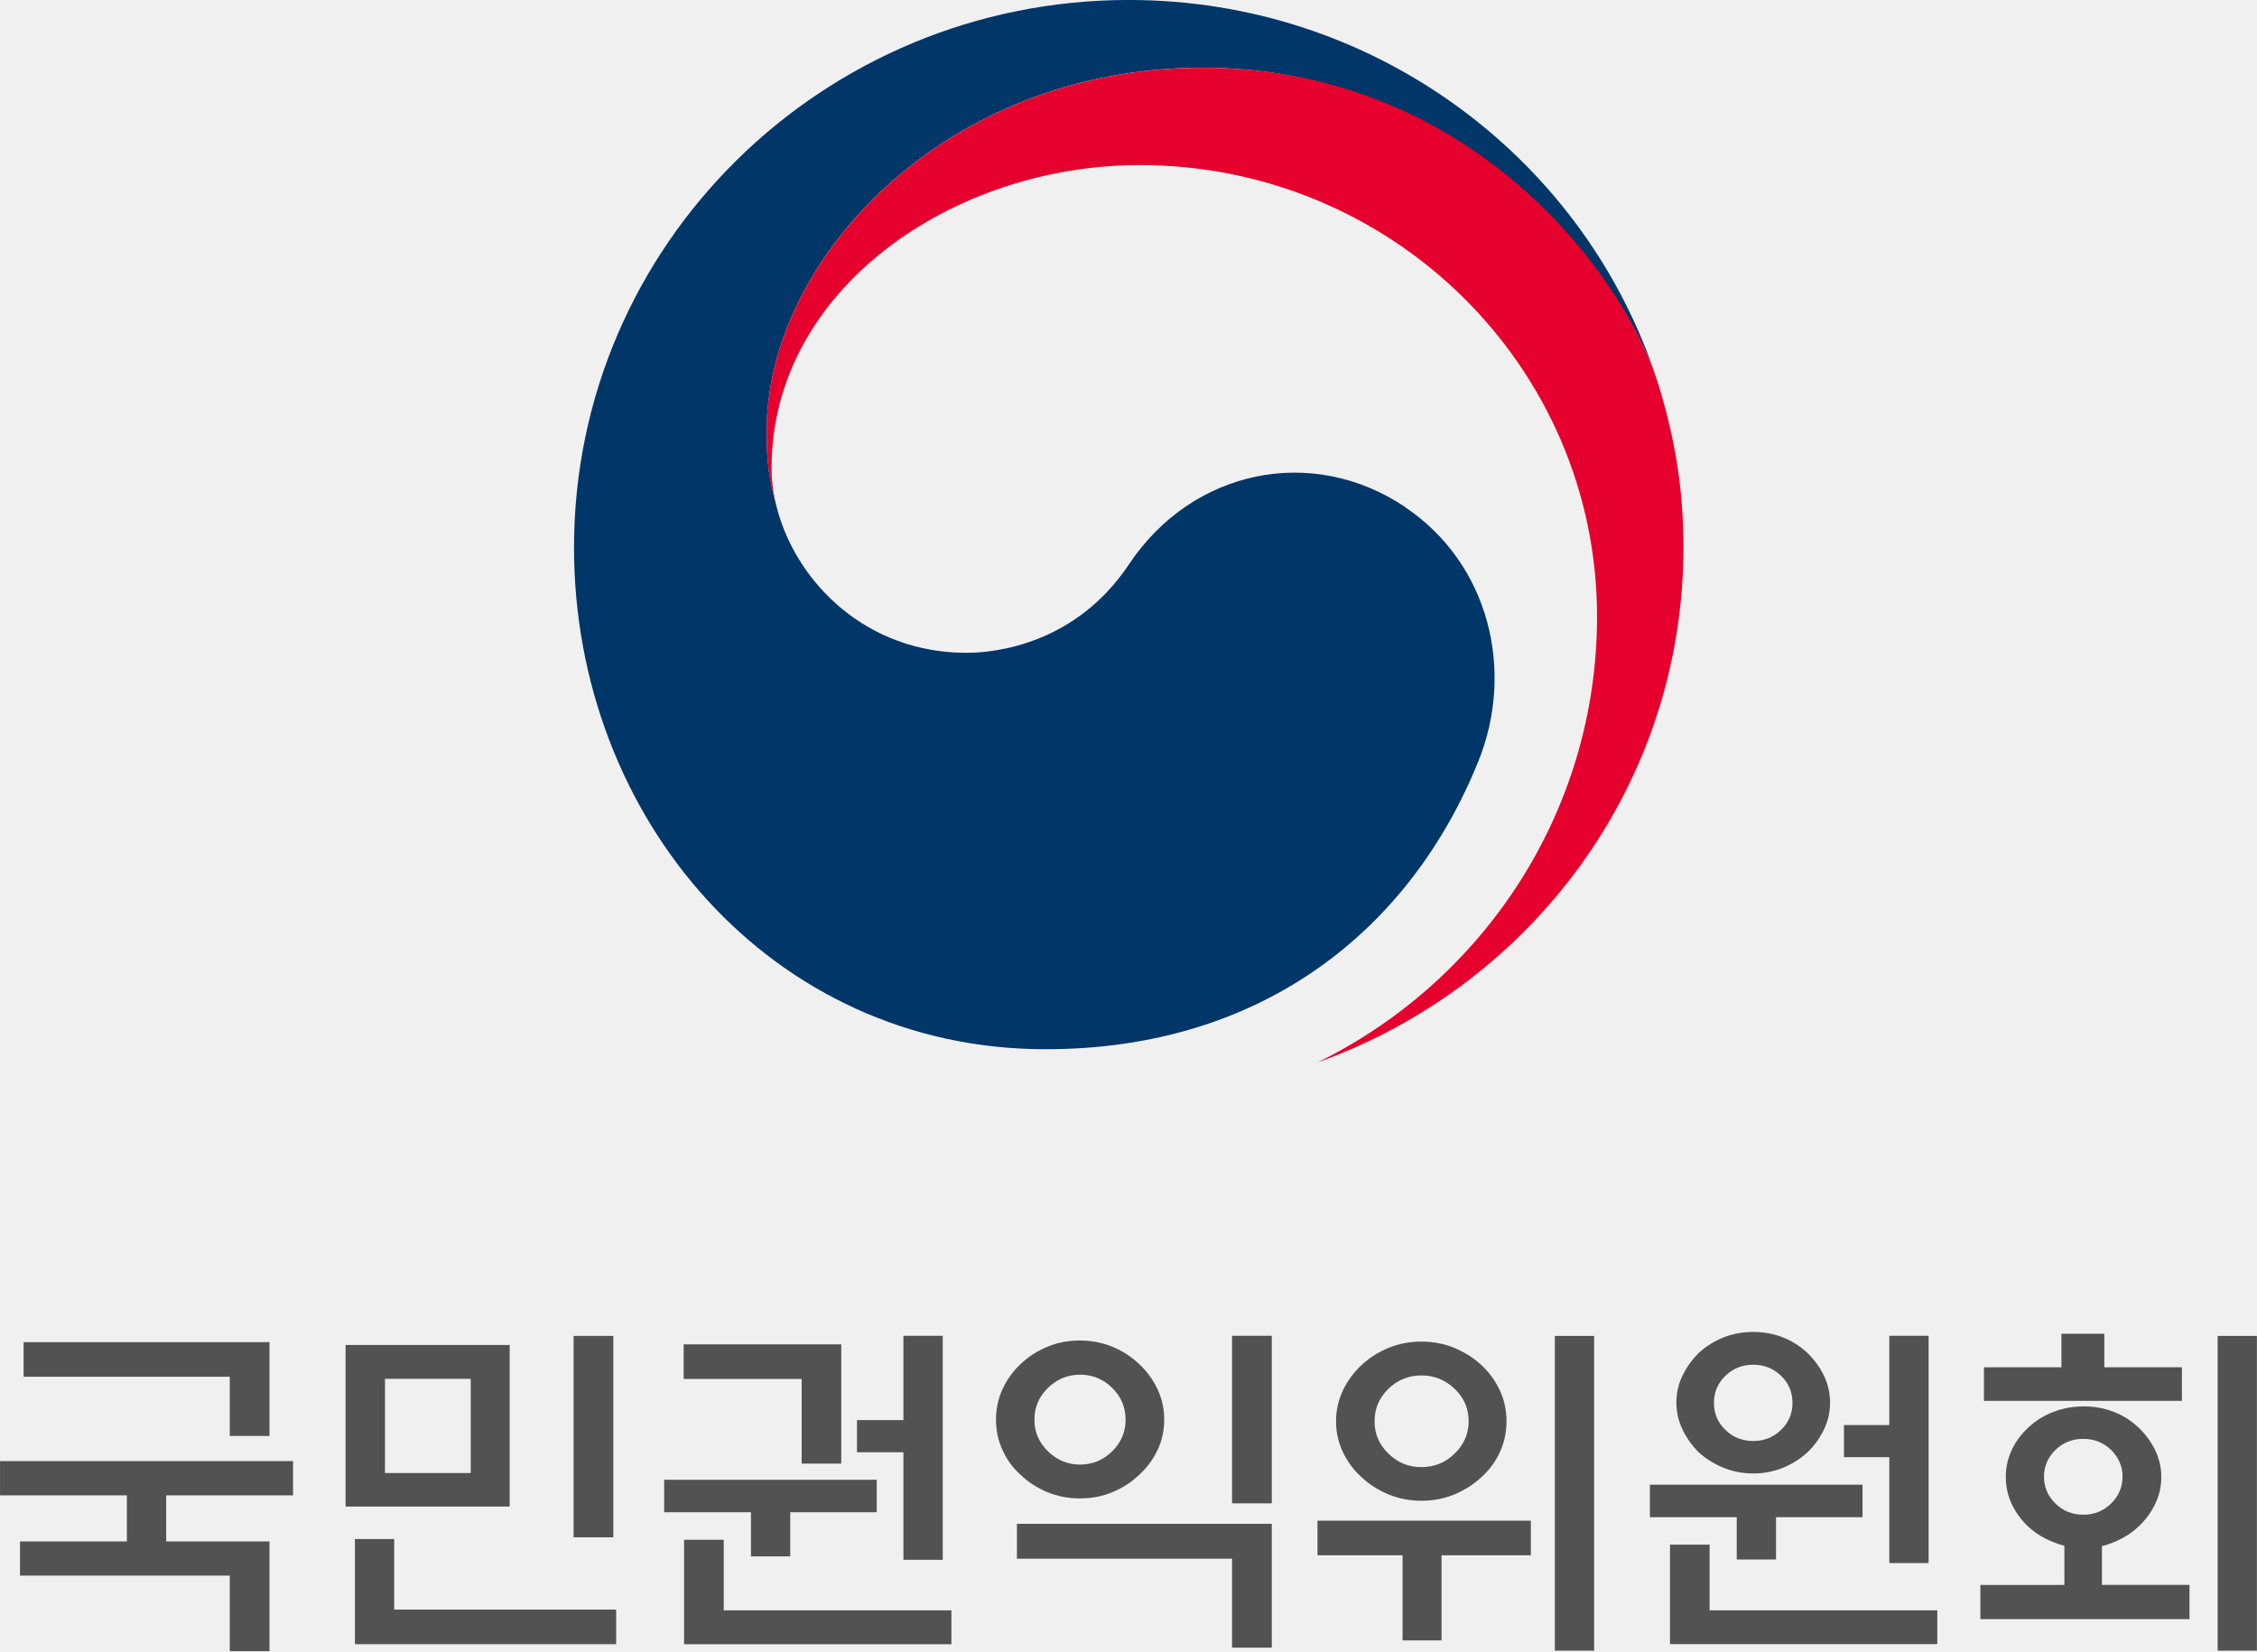
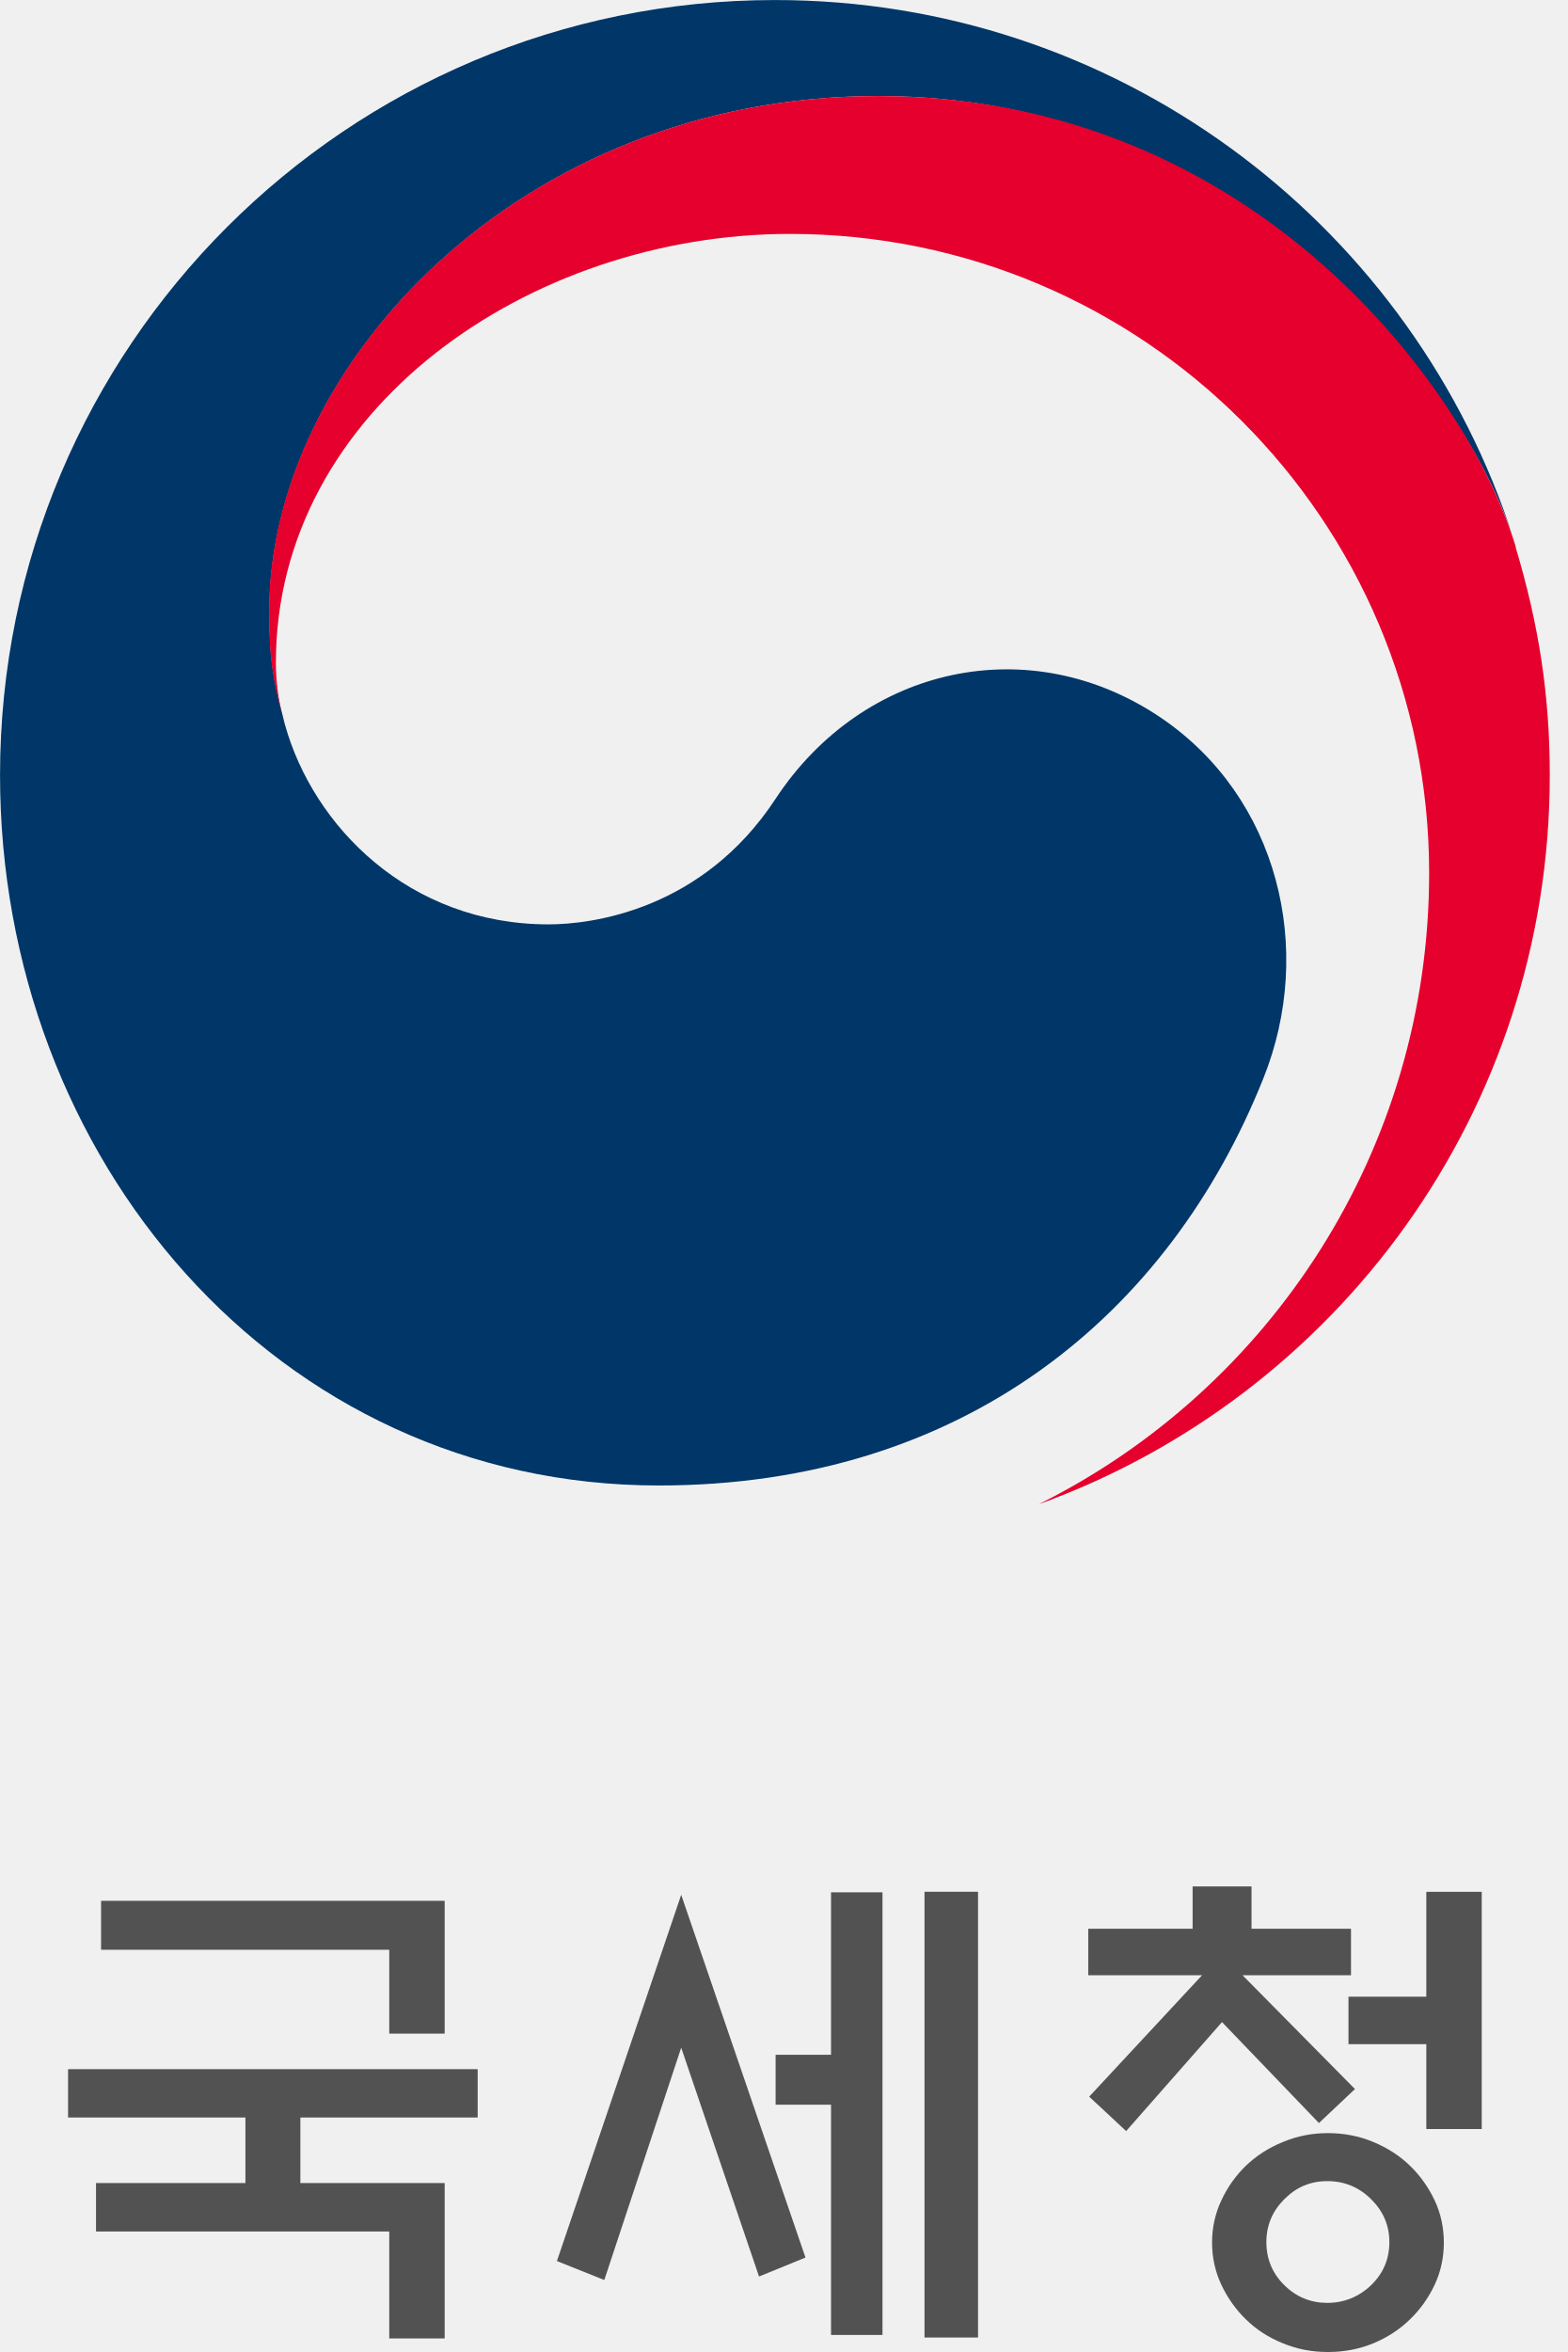
- <svg xmlns="http://www.w3.org/2000/svg" width="82" height="60" viewBox="0 0 82 60" fill="none">
-   <g clip-path="url(#clip0_2699_60473)">
-     <path d="M51.051 18.422C47.653 16.141 43.303 17.072 41.02 20.501C39.112 23.366 36.233 23.72 35.117 23.72C31.486 23.72 28.998 21.198 28.261 18.586C28.253 18.558 28.249 18.539 28.241 18.512C28.233 18.485 28.225 18.453 28.217 18.422C27.929 17.332 27.854 16.815 27.854 15.655C27.854 9.411 34.345 2.459 43.69 2.459C53.035 2.459 58.736 9.652 60.148 13.65C60.124 13.58 60.101 13.51 60.077 13.44C57.36 5.62 49.849 -0.001 41.008 -0.001C29.881 -0.001 20.855 8.905 20.855 19.894C20.855 29.715 28.032 38.123 37.984 38.123C45.922 38.123 51.257 33.728 53.705 27.675C55.05 24.362 54.096 20.47 51.047 18.426L51.051 18.422Z" fill="#003668" />
-     <path d="M60.274 14.039C59.099 10.139 53.579 2.463 43.69 2.463C34.345 2.463 27.854 9.415 27.854 15.659C27.854 16.815 27.925 17.336 28.217 18.426C28.095 17.951 28.032 17.473 28.032 17.005C28.032 10.505 34.629 5.997 41.407 5.997C50.586 5.997 58.023 13.342 58.023 22.401C58.023 29.504 53.883 35.651 47.869 38.601C55.625 35.834 61.161 28.504 61.161 19.894C61.161 17.854 60.885 16.059 60.274 14.039Z" fill="#E6002D" />
-     <path d="M9.792 56.008V59.994H8.348V57.25H0.727V56.008H4.61V54.331H0.001V53.089H10.647V54.331H6.038V56.008H9.792ZM9.792 48.764V52.174H8.348V50.022H0.857V48.764H9.792Z" fill="#525252" />
-     <path d="M12.556 54.739V48.869H18.517V54.739H12.556ZM12.895 59.737V55.919H14.322V58.484H22.386V59.741H12.895V59.737ZM17.102 50.099H13.987V53.521H17.102V50.099ZM20.84 55.857V48.539H22.283V55.857H20.84Z" fill="#525252" />
-     <path d="M28.711 54.946V56.55H27.283V54.946H24.129V53.766H31.853V54.946H28.711ZM29.125 53.179V50.103H24.838V48.846H30.564V53.179H29.125ZM26.294 55.946V58.511H34.566V59.742H24.854V55.946H26.297H26.294ZM32.823 52.766H31.136V51.598H32.823V48.535H34.251V56.674H32.823V52.766Z" fill="#525252" />
-     <path d="M42.298 51.587C42.298 51.98 42.215 52.349 42.05 52.696C41.884 53.042 41.663 53.338 41.387 53.587C41.111 53.852 40.788 54.062 40.421 54.214C40.054 54.37 39.656 54.444 39.234 54.444C38.812 54.444 38.414 54.366 38.047 54.214C37.681 54.062 37.357 53.852 37.081 53.587C36.805 53.342 36.584 53.042 36.427 52.696C36.265 52.349 36.186 51.98 36.186 51.587C36.186 51.193 36.265 50.812 36.427 50.465C36.589 50.119 36.805 49.819 37.081 49.562C37.357 49.298 37.681 49.087 38.047 48.936C38.414 48.78 38.812 48.706 39.234 48.706C39.656 48.706 40.054 48.784 40.421 48.936C40.788 49.087 41.111 49.298 41.387 49.562C41.663 49.819 41.884 50.119 42.05 50.465C42.215 50.812 42.298 51.186 42.298 51.587ZM36.947 55.366H46.206V59.866H44.762V56.635H36.947V55.366ZM40.894 51.587C40.894 51.135 40.733 50.746 40.405 50.426C40.082 50.107 39.692 49.948 39.242 49.948C38.793 49.948 38.402 50.107 38.075 50.426C37.744 50.746 37.582 51.135 37.582 51.587C37.582 52.038 37.748 52.412 38.075 52.735C38.402 53.054 38.793 53.214 39.242 53.214C39.692 53.214 40.078 53.054 40.405 52.735C40.729 52.416 40.894 52.034 40.894 51.587ZM44.762 48.535H46.206V54.623H44.762V48.535Z" fill="#525252" />
-     <path d="M47.866 56.511V55.253H55.618V56.511H52.373V59.601H50.957V56.511H47.866ZM54.734 51.641C54.734 52.034 54.656 52.408 54.494 52.758C54.332 53.108 54.111 53.412 53.824 53.669C53.54 53.934 53.209 54.144 52.838 54.3C52.467 54.451 52.069 54.529 51.643 54.529C51.217 54.529 50.823 54.451 50.448 54.3C50.078 54.144 49.747 53.938 49.463 53.669C49.179 53.412 48.954 53.108 48.788 52.758C48.623 52.408 48.54 52.038 48.54 51.641C48.54 51.244 48.623 50.878 48.788 50.524C48.954 50.173 49.179 49.866 49.463 49.601C49.747 49.337 50.078 49.126 50.448 48.974C50.819 48.823 51.217 48.745 51.643 48.745C52.069 48.745 52.467 48.823 52.838 48.974C53.209 49.13 53.54 49.337 53.824 49.601C54.108 49.866 54.332 50.173 54.494 50.524C54.656 50.874 54.734 51.248 54.734 51.641ZM53.358 51.641C53.358 51.178 53.189 50.785 52.85 50.462C52.511 50.138 52.108 49.975 51.643 49.975C51.178 49.975 50.776 50.138 50.441 50.462C50.109 50.785 49.94 51.178 49.94 51.641C49.94 52.104 50.105 52.486 50.441 52.813C50.776 53.144 51.174 53.307 51.643 53.307C52.112 53.307 52.515 53.144 52.85 52.813C53.189 52.486 53.358 52.093 53.358 51.641ZM56.489 48.539H57.917V59.975H56.489V48.539Z" fill="#525252" />
-     <path d="M64.525 55.125V56.663H63.098V55.125H59.943V53.946H67.668V55.125H64.525ZM62.112 56.126V58.508H70.385V59.738H60.673V56.122H62.116L62.112 56.126ZM66.489 50.96C66.489 51.31 66.414 51.641 66.26 51.953C66.11 52.264 65.909 52.54 65.657 52.778C65.404 53.008 65.113 53.191 64.774 53.331C64.434 53.467 64.076 53.537 63.697 53.537C63.319 53.537 62.956 53.467 62.621 53.331C62.282 53.194 61.986 53.011 61.726 52.778C61.481 52.537 61.288 52.264 61.134 51.953C60.984 51.641 60.905 51.31 60.905 50.96C60.905 50.61 60.98 50.279 61.134 49.971C61.284 49.664 61.481 49.391 61.726 49.15C61.986 48.913 62.285 48.726 62.621 48.593C62.96 48.461 63.319 48.395 63.697 48.395C64.076 48.395 64.438 48.461 64.774 48.593C65.113 48.726 65.404 48.913 65.657 49.15C65.909 49.391 66.11 49.664 66.26 49.971C66.41 50.279 66.489 50.61 66.489 50.96ZM65.124 50.972C65.124 50.586 64.987 50.259 64.71 49.991C64.434 49.722 64.095 49.586 63.697 49.586C63.299 49.586 62.96 49.722 62.684 49.991C62.408 50.259 62.27 50.586 62.27 50.972C62.27 51.357 62.408 51.684 62.684 51.953C62.96 52.221 63.299 52.358 63.697 52.358C64.095 52.358 64.434 52.221 64.71 51.953C64.987 51.684 65.124 51.357 65.124 50.972ZM68.642 52.945H66.993V51.778H68.642V48.535H70.069V56.791H68.642V52.945Z" fill="#525252" />
-     <path d="M79.544 58.831H71.95V57.589H75.002V56.164C74.864 56.129 74.734 56.087 74.612 56.036C74.264 55.9 73.961 55.717 73.705 55.483C73.444 55.242 73.243 54.969 73.093 54.658C72.948 54.347 72.873 54.016 72.873 53.665C72.873 53.315 72.948 52.988 73.093 52.677C73.239 52.369 73.444 52.097 73.705 51.855C73.965 51.614 74.264 51.431 74.608 51.299C74.951 51.166 75.313 51.1 75.704 51.1C76.094 51.1 76.457 51.166 76.796 51.299C77.135 51.431 77.427 51.618 77.679 51.855C77.939 52.097 78.144 52.369 78.294 52.677C78.444 52.984 78.523 53.315 78.523 53.665C78.523 54.016 78.448 54.347 78.294 54.658C78.144 54.969 77.936 55.246 77.679 55.483C77.427 55.713 77.135 55.896 76.796 56.036C76.658 56.094 76.516 56.141 76.366 56.176V57.585H79.548V58.827L79.544 58.831ZM74.895 49.679V48.461H76.453V49.679H79.272V50.898H72.08V49.679H74.899H74.895ZM77.115 53.654C77.115 53.28 76.977 52.957 76.701 52.684C76.425 52.416 76.086 52.28 75.688 52.28C75.29 52.28 74.951 52.416 74.675 52.684C74.399 52.953 74.261 53.276 74.261 53.654C74.261 54.031 74.399 54.354 74.675 54.627C74.951 54.899 75.29 55.036 75.688 55.036C76.086 55.036 76.425 54.899 76.701 54.627C76.977 54.354 77.115 54.027 77.115 53.654ZM80.57 48.539H81.997V59.975H80.57V48.539Z" fill="#525252" />
+ <svg xmlns="http://www.w3.org/2000/svg" width="40" height="60" viewBox="0 0 40 60" fill="none">
+   <g clip-path="url(#clip0_2699_60462)">
+     <path d="M29.629 18.315C26.293 16.051 22.026 16.974 19.786 20.382C17.917 23.226 15.089 23.581 13.997 23.581C10.432 23.581 7.99 21.075 7.269 18.48C7.265 18.456 7.257 18.432 7.249 18.404C7.245 18.376 7.233 18.348 7.229 18.319C6.943 17.236 6.874 16.72 6.874 15.568C6.874 9.359 13.24 2.45 22.413 2.45C31.587 2.45 37.178 9.601 38.56 13.573C38.536 13.501 38.516 13.432 38.492 13.364C35.821 5.588 28.448 0.001 19.774 0.001C8.852 0.001 0.001 8.856 0.001 19.774C0.001 29.535 7.043 37.895 16.809 37.895C24.597 37.895 29.834 33.524 32.235 27.509C33.557 24.217 32.618 20.346 29.629 18.315Z" fill="#003668" />
+     <path d="M38.677 13.956C37.521 10.081 32.11 2.45 22.405 2.45C13.236 2.45 6.866 9.359 6.866 15.568C6.866 16.716 6.935 17.236 7.221 18.319C7.1 17.844 7.039 17.369 7.039 16.909C7.039 10.447 13.51 5.967 20.161 5.967C29.165 5.967 36.465 13.271 36.465 22.271C36.465 29.33 32.404 35.437 26.502 38.374C34.113 35.623 39.543 28.339 39.543 19.782C39.543 17.755 39.273 15.971 38.673 13.964L38.677 13.956Z" fill="#E6002D" />
+     <path d="M11.346 55.694V59.654H9.932V56.926H2.45V55.69H6.262V54.018H1.737V52.785H12.188V54.018H7.664V55.69H11.346V55.694ZM11.346 48.49V51.878H9.932V49.739H2.579V48.49H11.346Z" fill="#525252" />
+     <path d="M17.381 48.337L20.552 57.591L19.367 58.074L17.381 52.237L15.419 58.163L14.21 57.68L17.381 48.337ZM21.204 48.273H22.517V59.565H21.204V53.691H19.79V52.418H21.204V48.276V48.273ZM23.589 48.26H24.955V59.63H23.589V48.26Z" fill="#525252" />
+     <path d="M27.767 50.388V49.203H30.43V48.123H31.933V49.203H34.471V50.388H31.703L34.572 53.292L33.653 54.159L31.18 51.584L28.734 54.364L27.791 53.486L30.672 50.388H27.767ZM36.84 57.208C36.84 57.591 36.763 57.95 36.606 58.284C36.449 58.618 36.24 58.913 35.974 59.17C35.708 59.428 35.398 59.63 35.039 59.779C34.676 59.928 34.294 60 33.883 60C33.472 60 33.101 59.928 32.735 59.779C32.368 59.63 32.054 59.428 31.792 59.17C31.53 58.916 31.32 58.618 31.163 58.284C31.006 57.95 30.926 57.591 30.926 57.208C30.926 56.826 31.006 56.467 31.163 56.133C31.32 55.794 31.53 55.5 31.792 55.246C32.058 54.992 32.368 54.791 32.735 54.642C33.101 54.489 33.484 54.416 33.883 54.416C34.282 54.416 34.676 54.489 35.039 54.642C35.398 54.791 35.712 54.992 35.974 55.246C36.236 55.5 36.449 55.798 36.606 56.133C36.763 56.467 36.84 56.826 36.84 57.208ZM35.45 57.196C35.45 56.769 35.293 56.407 34.983 56.1C34.672 55.794 34.302 55.641 33.867 55.641C33.432 55.641 33.077 55.794 32.771 56.1C32.465 56.407 32.312 56.769 32.312 57.196C32.312 57.623 32.465 57.998 32.771 58.296C33.077 58.598 33.444 58.747 33.867 58.747C34.29 58.747 34.672 58.594 34.983 58.296C35.293 57.998 35.45 57.631 35.45 57.196ZM36.393 54.316V52.148H34.407V50.936H36.393V48.261H37.807V54.312H36.393V54.316Z" fill="#525252" />
  </g>
  <defs>
-     <clipPath id="clip0_2699_60473">
-       <rect width="82" height="60" fill="white" />
+     <clipPath id="clip0_2699_60462">
+       <rect width="39.546" height="60" fill="white" />
    </clipPath>
  </defs>
</svg>
